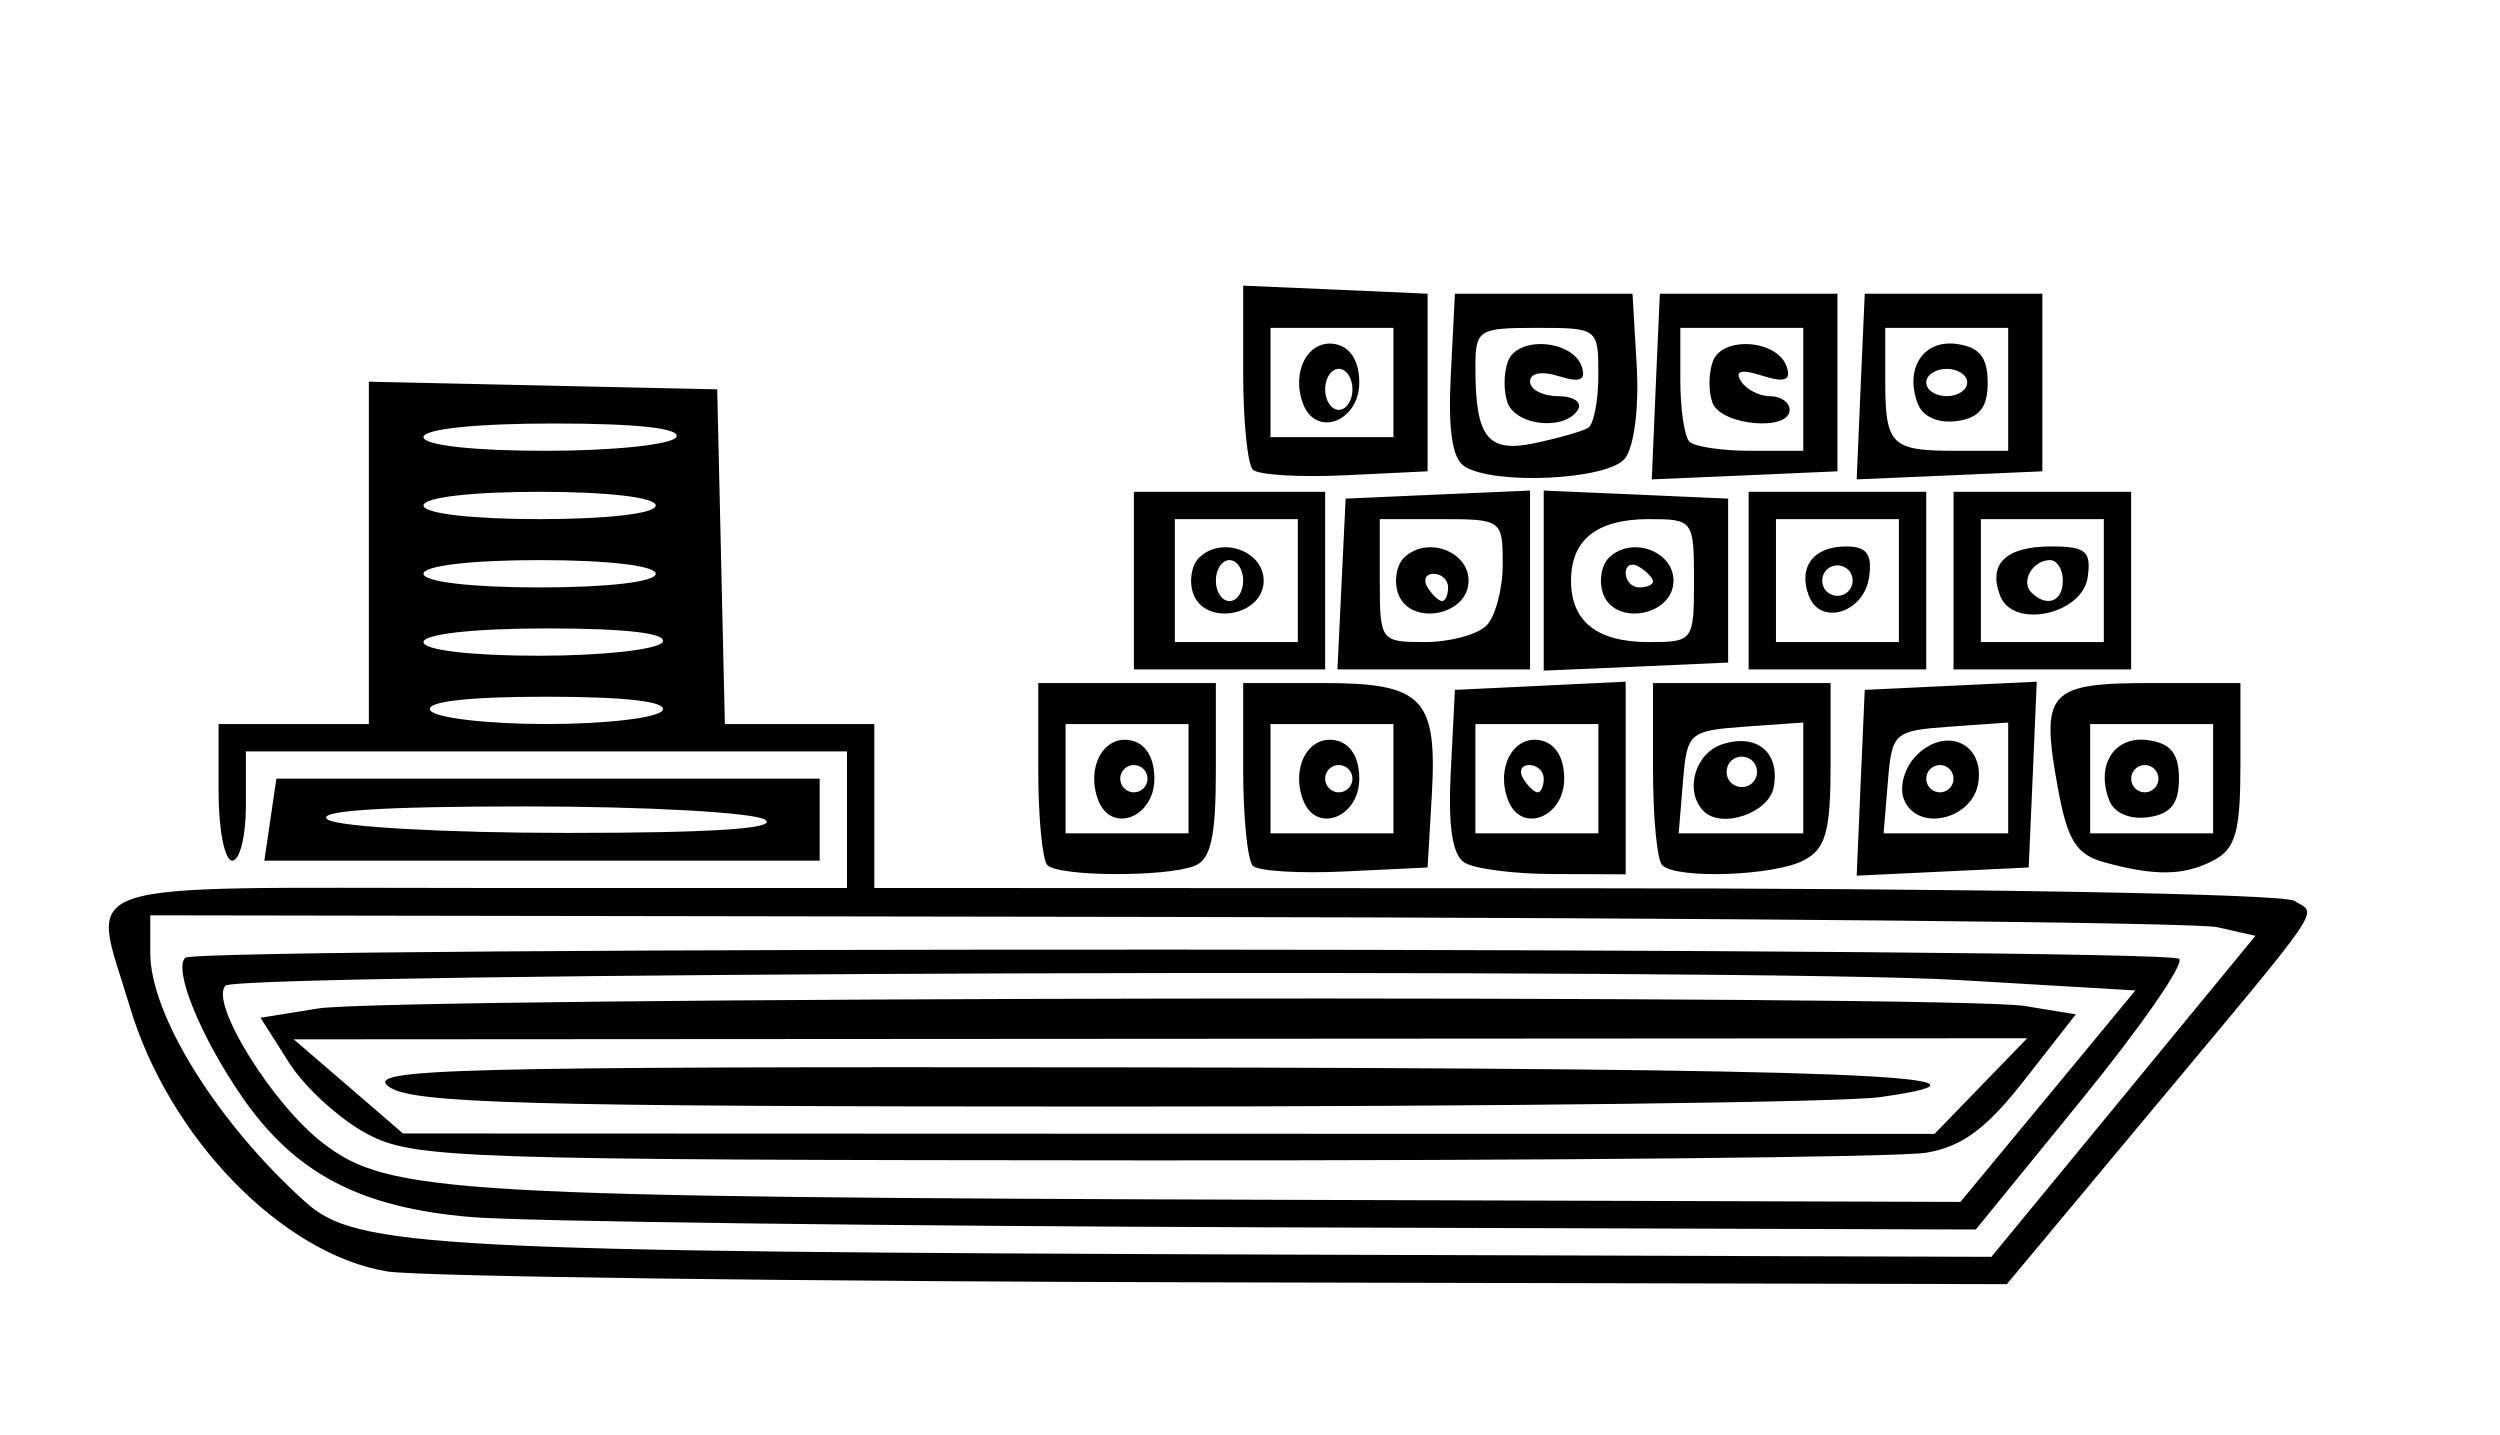
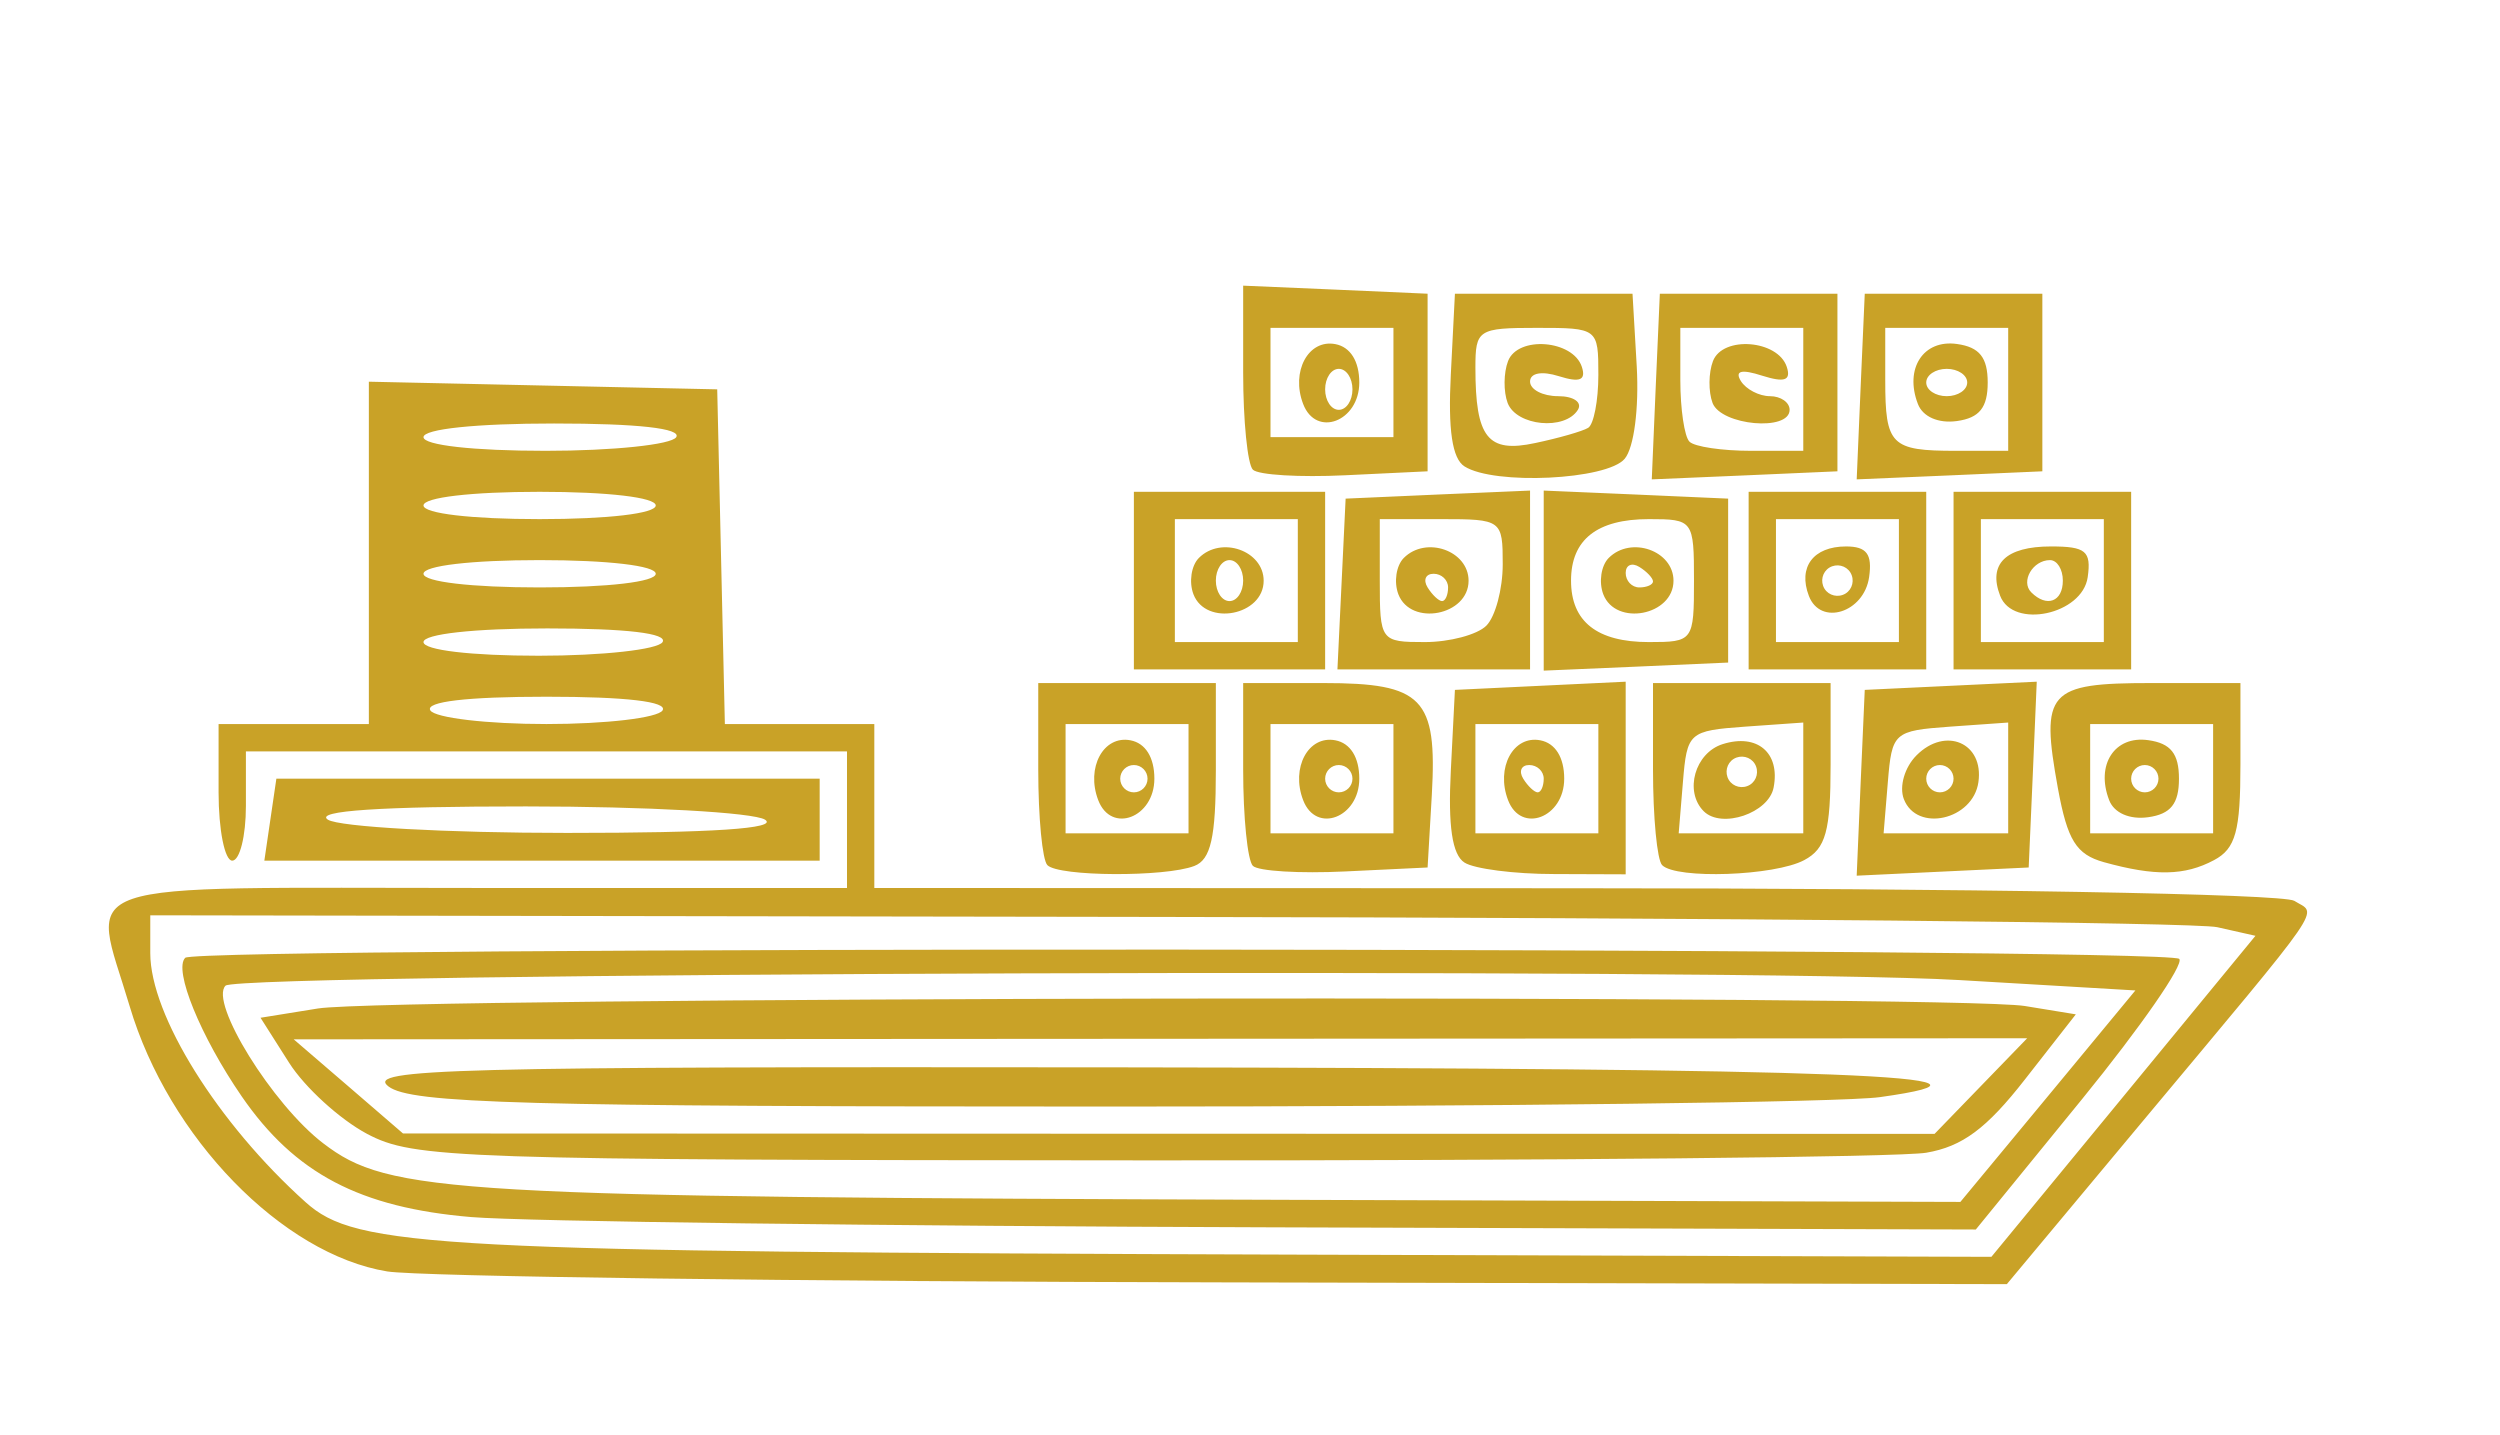
<svg xmlns="http://www.w3.org/2000/svg" width="183" height="105" viewBox="0 0 183 105">
  <g>
-     <path d="M 28.35 93.07 C20.65,91.81 12.34,83.26 9.49,73.65 C6.69,64.22 4.39,65.00 35.00,65.00 L 62.00 65.00 L 62.00 60.00 L 62.00 55.00 L 40.00 55.00 L 18.00 55.00 L 18.00 59.00 C18.00,61.20 17.55,63.00 17.00,63.00 C16.45,63.00 16.00,60.75 16.00,58.00 L 16.00 53.00 L 21.50 53.00 L 27.00 53.00 L 27.00 40.47 L 27.00 27.94 L 39.75 28.22 L 52.50 28.50 L 52.78 40.75 L 53.06 53.00 L 58.53 53.00 L 64.00 53.00 L 64.00 59.00 L 64.00 65.00 L 115.25 65.02 C144.22,65.02 167.12,65.43 167.94,65.94 C169.63,67.01 170.58,65.62 156.70,82.25 L 146.90 94.00 L 89.70 93.87 C58.24,93.81 30.63,93.44 28.35,93.07 ZM 155.44 80.25 L 165.10 68.50 L 162.30 67.87 C160.76,67.52 126.09,67.18 85.25,67.12 L 11.00 67.00 L 11.00 69.77 C11.00,74.31 15.94,82.23 22.37,88.00 C26.10,91.34 31.53,91.63 95.14,91.84 L 145.77 92.00 L 155.44 80.25 ZM 48.50 52.00 C48.89,51.36 45.82,51.00 40.00,51.00 C34.18,51.00 31.11,51.36 31.50,52.00 C31.84,52.55 35.66,53.00 40.00,53.00 C44.34,53.00 48.16,52.55 48.50,52.00 ZM 48.50 47.00 C48.89,46.36 45.84,46.00 40.06,46.00 C34.69,46.00 31.00,46.41 31.00,47.00 C31.00,47.59 34.48,48.00 39.44,48.00 C44.08,48.00 48.16,47.55 48.50,47.00 ZM 48.00 42.00 C48.00,41.41 44.50,41.00 39.50,41.00 C34.50,41.00 31.00,41.41 31.00,42.00 C31.00,42.59 34.50,43.00 39.50,43.00 C44.50,43.00 48.00,42.59 48.00,42.00 ZM 48.00 37.00 C48.00,36.41 44.50,36.00 39.50,36.00 C34.50,36.00 31.00,36.41 31.00,37.00 C31.00,37.59 34.50,38.00 39.50,38.00 C44.50,38.00 48.00,37.59 48.00,37.00 ZM 49.50 32.00 C49.90,31.36 46.68,31.00 40.56,31.00 C34.85,31.00 31.00,31.40 31.00,32.00 C31.00,32.59 34.65,33.00 39.94,33.00 C44.86,33.00 49.16,32.55 49.50,32.00 ZM 76.67 63.33 C76.30,62.97 76.00,59.82 76.00,56.33 L 76.00 50.00 L 82.50 50.00 L 89.00 50.00 L 89.00 56.39 C89.00,61.30 88.63,62.93 87.42,63.39 C85.29,64.21 77.50,64.17 76.67,63.33 ZM 87.00 57.00 L 87.00 53.00 L 82.50 53.00 L 78.00 53.00 L 78.00 57.00 L 78.00 61.00 L 82.50 61.00 L 87.00 61.00 L 87.00 57.00 ZM 91.71 63.38 C91.32,62.99 91.00,59.82 91.00,56.33 L 91.00 50.00 L 96.88 50.00 C104.15,50.00 105.21,51.09 104.81,58.17 L 104.50 63.50 L 98.46 63.79 C95.14,63.95 92.10,63.77 91.71,63.38 ZM 102.00 57.00 L 102.00 53.00 L 97.50 53.00 L 93.00 53.00 L 93.00 57.00 L 93.00 61.00 L 97.50 61.00 L 102.00 61.00 L 102.00 57.00 ZM 107.20 63.14 C106.30,62.57 105.99,60.46 106.20,56.41 L 106.50 50.50 L 112.75 50.20 L 119.00 49.90 L 119.00 56.95 L 119.00 64.00 L 113.75 63.98 C110.86,63.98 107.91,63.60 107.20,63.14 ZM 117.00 57.00 L 117.00 53.00 L 112.50 53.00 L 108.00 53.00 L 108.00 57.00 L 108.00 61.00 L 112.50 61.00 L 117.00 61.00 L 117.00 57.00 ZM 121.67 63.33 C121.30,62.97 121.00,59.82 121.00,56.33 L 121.00 50.00 L 127.50 50.00 L 134.00 50.00 L 134.00 55.96 C134.00,60.84 133.65,62.12 132.07,62.96 C129.91,64.12 122.71,64.37 121.67,63.33 ZM 132.00 56.94 L 132.00 52.89 L 127.75 53.19 C123.62,53.49 123.49,53.61 123.19,57.25 L 122.88 61.00 L 127.44 61.00 L 132.00 61.00 L 132.00 56.94 ZM 136.20 57.30 L 136.50 50.50 L 142.80 50.20 L 149.09 49.90 L 148.80 56.70 L 148.50 63.50 L 142.20 63.80 L 135.91 64.10 L 136.20 57.30 ZM 147.00 56.94 L 147.00 52.89 L 142.75 53.19 C138.62,53.49 138.49,53.61 138.19,57.25 L 137.88 61.00 L 142.44 61.00 L 147.00 61.00 L 147.00 56.94 ZM 154.00 63.11 C151.98,62.54 151.34,61.52 150.64,57.71 C149.35,50.61 149.89,50.00 157.47,50.00 L 164.00 50.00 L 164.00 55.96 C164.00,60.84 163.65,62.12 162.07,62.96 C159.92,64.11 157.75,64.15 154.00,63.11 ZM 162.00 57.00 L 162.00 53.00 L 157.50 53.00 L 153.00 53.00 L 153.00 57.00 L 153.00 61.00 L 157.50 61.00 L 162.00 61.00 L 162.00 57.00 ZM 19.79 60.00 L 20.23 57.00 L 40.11 57.00 L 60.00 57.00 L 60.00 60.00 L 60.00 63.00 L 39.67 63.00 L 19.35 63.00 L 19.79 60.00 ZM 56.00 60.00 C55.17,59.47 47.30,59.03 38.50,59.03 C27.81,59.03 23.00,59.35 24.00,60.00 C24.83,60.53 32.70,60.97 41.50,60.97 C52.19,60.97 57.00,60.65 56.00,60.00 ZM 83.00 42.50 L 83.00 36.00 L 90.00 36.00 L 97.00 36.00 L 97.00 42.50 L 97.00 49.00 L 90.00 49.00 L 83.00 49.00 L 83.00 42.50 ZM 95.00 42.50 L 95.00 38.00 L 90.50 38.00 L 86.00 38.00 L 86.00 42.50 L 86.00 47.00 L 90.50 47.00 L 95.00 47.00 L 95.00 42.50 ZM 98.20 42.75 L 98.50 36.50 L 105.25 36.20 L 112.00 35.91 L 112.00 42.45 L 112.00 49.00 L 104.95 49.00 L 97.90 49.00 L 98.20 42.75 ZM 108.80 45.80 C109.46,45.14 110.00,43.12 110.00,41.30 C110.00,38.06 109.92,38.00 105.50,38.00 L 101.00 38.00 L 101.00 42.50 C101.00,46.92 101.06,47.00 104.30,47.00 C106.11,47.00 108.14,46.46 108.80,45.80 ZM 113.00 42.50 L 113.00 35.91 L 119.75 36.20 L 126.50 36.50 L 126.50 42.50 L 126.50 48.50 L 119.75 48.80 L 113.00 49.09 L 113.00 42.50 ZM 124.00 42.50 C124.00,38.08 123.94,38.00 120.70,38.00 C116.90,38.00 115.00,39.50 115.00,42.50 C115.00,45.50 116.90,47.00 120.70,47.00 C123.94,47.00 124.00,46.92 124.00,42.50 ZM 128.00 42.50 L 128.00 36.00 L 134.50 36.00 L 141.00 36.00 L 141.00 42.50 L 141.00 49.00 L 134.50 49.00 L 128.00 49.00 L 128.00 42.50 ZM 139.00 42.50 L 139.00 38.00 L 134.50 38.00 L 130.00 38.00 L 130.00 42.50 L 130.00 47.00 L 134.50 47.00 L 139.00 47.00 L 139.00 42.50 ZM 143.00 42.50 L 143.00 36.00 L 149.50 36.00 L 156.00 36.00 L 156.00 42.50 L 156.00 49.00 L 149.50 49.00 L 143.00 49.00 L 143.00 42.50 ZM 154.00 42.50 L 154.00 38.00 L 149.50 38.00 L 145.00 38.00 L 145.00 42.50 L 145.00 47.00 L 149.50 47.00 L 154.00 47.00 L 154.00 42.50 ZM 91.71 34.38 C91.32,33.99 91.00,30.80 91.00,27.29 L 91.00 20.91 L 97.75 21.20 L 104.50 21.50 L 104.50 28.00 L 104.50 34.50 L 98.46 34.79 C95.14,34.95 92.10,34.77 91.71,34.38 ZM 102.00 28.00 L 102.00 24.00 L 97.50 24.00 L 93.00 24.00 L 93.00 28.00 L 93.00 32.00 L 97.50 32.00 L 102.00 32.00 L 102.00 28.00 ZM 107.20 34.14 C106.30,33.57 105.99,31.46 106.20,27.41 L 106.50 21.50 L 113.00 21.50 L 119.50 21.50 L 119.81 26.83 C119.98,29.90 119.61,32.76 118.93,33.58 C117.64,35.13 109.38,35.53 107.20,34.14 ZM 116.25 31.32 C116.66,31.08 117.00,29.33 117.00,27.44 C117.00,24.03 116.96,24.00 112.50,24.00 C108.19,24.00 108.00,24.13 108.00,26.92 C108.00,32.05 108.90,33.18 112.38,32.43 C114.09,32.07 115.84,31.57 116.25,31.32 ZM 121.20 28.30 L 121.50 21.50 L 128.00 21.50 L 134.50 21.50 L 134.50 28.00 L 134.50 34.50 L 127.70 34.80 L 120.91 35.09 L 121.20 28.30 ZM 132.00 28.50 L 132.00 24.00 L 127.50 24.00 L 123.00 24.00 L 123.00 27.83 C123.00,29.94 123.30,31.97 123.67,32.33 C124.03,32.70 126.06,33.00 128.17,33.00 L 132.00 33.00 L 132.00 28.50 ZM 136.20 28.30 L 136.50 21.50 L 143.00 21.50 L 149.50 21.50 L 149.50 28.00 L 149.50 34.50 L 142.70 34.80 L 135.91 35.09 L 136.20 28.30 ZM 147.00 28.50 L 147.00 24.00 L 142.50 24.00 L 138.00 24.00 L 138.00 27.83 C138.00,32.59 138.41,33.00 143.17,33.00 L 147.00 33.00 L 147.00 28.50 ZM 34.50 89.09 C26.34,88.40 21.58,85.90 17.69,80.25 C14.68,75.87 12.68,70.98 13.56,70.11 C14.40,69.26 158.67,69.34 159.52,70.19 C159.90,70.57 156.70,75.18 152.42,80.44 L 144.63 90.00 L 93.07 89.84 C64.71,89.75 38.35,89.41 34.50,89.09 ZM 149.91 80.24 L 156.31 72.50 L 143.41 71.74 C128.16,70.84 17.46,71.20 16.51,72.15 C15.30,73.36 19.95,80.86 23.66,83.69 C28.49,87.38 32.79,87.63 95.00,87.83 L 143.50 87.98 L 149.91 80.24 ZM 80.39 58.57 C79.48,56.20 80.77,53.81 82.75,54.19 C83.85,54.40 84.50,55.44 84.50,57.00 C84.50,59.85 81.34,61.06 80.39,58.57 ZM 84.00 57.00 C84.00,56.45 83.55,56.00 83.00,56.00 C82.45,56.00 82.00,56.45 82.00,57.00 C82.00,57.55 82.45,58.00 83.00,58.00 C83.55,58.00 84.00,57.55 84.00,57.00 ZM 95.39 58.57 C94.48,56.20 95.77,53.81 97.75,54.19 C98.85,54.40 99.50,55.44 99.50,57.00 C99.50,59.85 96.34,61.06 95.39,58.57 ZM 99.00 57.00 C99.00,56.45 98.55,56.00 98.00,56.00 C97.45,56.00 97.00,56.45 97.00,57.00 C97.00,57.55 97.45,58.00 98.00,58.00 C98.55,58.00 99.00,57.55 99.00,57.00 ZM 110.39 58.57 C109.48,56.20 110.77,53.81 112.75,54.19 C113.85,54.40 114.50,55.44 114.50,57.00 C114.50,59.85 111.34,61.06 110.39,58.57 ZM 113.00 57.00 C113.00,56.45 112.52,56.00 111.94,56.00 C111.36,56.00 111.16,56.45 111.50,57.00 C111.84,57.55 112.32,58.00 112.56,58.00 C112.80,58.00 113.00,57.55 113.00,57.00 ZM 124.71 59.38 C123.27,57.93 124.07,55.11 126.10,54.47 C128.63,53.67 130.32,55.10 129.83,57.64 C129.48,59.52 126.02,60.69 124.71,59.38 ZM 128.45 55.91 C128.13,55.39 127.44,55.23 126.91,55.55 C126.39,55.87 126.23,56.56 126.55,57.09 C126.87,57.61 127.56,57.77 128.09,57.45 C128.61,57.13 128.77,56.44 128.45,55.91 ZM 139.36 58.49 C139.01,57.57 139.42,56.16 140.29,55.29 C142.41,53.16 145.23,54.38 144.82,57.25 C144.43,60.02 140.31,60.96 139.36,58.49 ZM 143.00 57.00 C143.00,56.45 142.55,56.00 142.00,56.00 C141.45,56.00 141.00,56.45 141.00,57.00 C141.00,57.55 141.45,58.00 142.00,58.00 C142.55,58.00 143.00,57.55 143.00,57.00 ZM 154.39 58.57 C153.39,55.98 154.79,53.83 157.25,54.18 C158.90,54.41 159.50,55.17 159.50,57.00 C159.50,58.83 158.90,59.59 157.25,59.82 C155.89,60.01 154.75,59.51 154.39,58.57 ZM 158.00 57.00 C158.00,56.45 157.55,56.00 157.00,56.00 C156.45,56.00 156.00,56.45 156.00,57.00 C156.00,57.55 156.45,58.00 157.00,58.00 C157.55,58.00 158.00,57.55 158.00,57.00 ZM 87.36 43.50 C87.02,42.60 87.20,41.40 87.76,40.84 C89.39,39.21 92.50,40.31 92.50,42.51 C92.50,45.06 88.27,45.87 87.36,43.50 ZM 91.00 42.50 C91.00,41.67 90.55,41.00 90.00,41.00 C89.45,41.00 89.00,41.67 89.00,42.50 C89.00,43.33 89.45,44.00 90.00,44.00 C90.55,44.00 91.00,43.33 91.00,42.50 ZM 102.36 43.50 C102.02,42.60 102.20,41.40 102.76,40.84 C104.39,39.21 107.50,40.31 107.50,42.51 C107.50,45.06 103.27,45.87 102.36,43.50 ZM 106.00 43.00 C106.00,42.45 105.52,42.00 104.94,42.00 C104.36,42.00 104.16,42.45 104.50,43.00 C104.84,43.55 105.32,44.00 105.56,44.00 C105.80,44.00 106.00,43.55 106.00,43.00 ZM 117.36 43.50 C117.02,42.60 117.20,41.40 117.76,40.84 C119.39,39.21 122.50,40.31 122.50,42.51 C122.50,45.06 118.27,45.87 117.36,43.50 ZM 121.00 42.56 C121.00,42.32 120.55,41.84 120.00,41.50 C119.45,41.16 119.00,41.36 119.00,41.94 C119.00,42.52 119.45,43.00 120.00,43.00 C120.55,43.00 121.00,42.80 121.00,42.56 ZM 132.41 43.62 C131.60,41.51 132.74,40.00 135.13,40.00 C136.64,40.00 137.06,40.56 136.82,42.24 C136.45,44.85 133.26,45.85 132.41,43.62 ZM 135.45 41.91 C135.13,41.39 134.44,41.23 133.91,41.55 C133.39,41.87 133.23,42.56 133.55,43.09 C133.87,43.61 134.56,43.77 135.09,43.45 C135.61,43.13 135.77,42.44 135.45,41.91 ZM 146.41 43.61 C145.51,41.28 146.82,40.00 150.13,40.00 C152.68,40.00 153.09,40.34 152.82,42.25 C152.43,44.99 147.35,46.07 146.41,43.61 ZM 151.00 42.50 C151.00,41.67 150.58,41.00 150.06,41.00 C148.80,41.00 147.89,42.56 148.69,43.36 C149.82,44.49 151.00,44.05 151.00,42.50 ZM 95.39 29.57 C94.48,27.20 95.77,24.81 97.75,25.19 C98.85,25.40 99.50,26.44 99.50,28.00 C99.50,30.85 96.34,32.06 95.39,29.57 ZM 99.00 28.50 C99.00,27.67 98.55,27.00 98.00,27.00 C97.45,27.00 97.00,27.67 97.00,28.50 C97.00,29.33 97.45,30.00 98.00,30.00 C98.55,30.00 99.00,29.33 99.00,28.50 ZM 110.36 29.50 C110.05,28.67 110.06,27.29 110.39,26.43 C111.11,24.56 115.14,24.88 115.79,26.85 C116.11,27.83 115.65,28.02 114.12,27.54 C112.86,27.14 112.00,27.30 112.00,27.93 C112.00,28.52 112.93,29.00 114.06,29.00 C115.19,29.00 115.84,29.45 115.50,30.00 C114.55,31.53 111.01,31.19 110.36,29.50 ZM 125.36 29.50 C125.05,28.67 125.06,27.29 125.39,26.43 C126.11,24.56 130.14,24.88 130.79,26.85 C131.12,27.85 130.64,28.02 128.99,27.50 C127.47,27.01 126.97,27.14 127.43,27.89 C127.81,28.50 128.77,29.00 129.56,29.00 C130.35,29.00 131.00,29.45 131.00,30.00 C131.00,31.60 126.00,31.15 125.36,29.50 ZM 140.39 29.57 C139.39,26.98 140.79,24.83 143.25,25.18 C144.90,25.41 145.50,26.17 145.50,28.00 C145.50,29.83 144.90,30.59 143.25,30.82 C141.89,31.01 140.75,30.51 140.39,29.57 ZM 144.00 28.00 C144.00,27.45 143.32,27.00 142.50,27.00 C141.68,27.00 141.00,27.45 141.00,28.00 C141.00,28.55 141.68,29.00 142.50,29.00 C143.32,29.00 144.00,28.55 144.00,28.00 ZM 26.87 83.00 C24.88,81.94 22.31,79.60 21.16,77.79 L 19.07 74.50 L 23.28 73.82 C28.59,72.97 143.18,72.80 148.22,73.64 L 151.95 74.25 L 148.22 79.02 C145.42,82.61 143.64,83.93 141.00,84.38 C139.07,84.71 113.43,84.96 84.00,84.94 C33.24,84.91 30.31,84.81 26.87,83.00 ZM 145.00 79.50 L 148.39 76.00 L 84.95 76.04 L 21.50 76.08 L 25.50 79.52 L 29.50 82.97 L 85.55 82.99 L 141.61 83.00 L 145.00 79.50 ZM 28.44 79.53 C26.73,78.24 33.00,78.07 82.00,78.13 C135.34,78.20 148.89,78.73 137.61,80.31 C134.92,80.69 109.69,81.00 81.55,81.00 C38.11,81.00 30.09,80.78 28.44,79.53 Z" fill="rgba(0,0,0,1)" />
+     <path d="M 28.35 93.07 C20.65,91.81 12.34,83.26 9.49,73.65 C6.69,64.22 4.39,65.00 35.00,65.00 L 62.00 65.00 L 62.00 60.00 L 62.00 55.00 L 40.00 55.00 L 18.00 55.00 L 18.00 59.00 C18.00,61.20 17.55,63.00 17.00,63.00 C16.45,63.00 16.00,60.75 16.00,58.00 L 16.00 53.00 L 21.50 53.00 L 27.00 53.00 L 27.00 40.47 L 27.00 27.94 L 39.75 28.22 L 52.50 28.50 L 52.78 40.75 L 53.06 53.00 L 58.53 53.00 L 64.00 53.00 L 64.00 59.00 L 64.00 65.00 L 115.25 65.02 C144.22,65.02 167.12,65.43 167.94,65.94 C169.63,67.01 170.58,65.62 156.70,82.25 L 146.90 94.00 L 89.70 93.87 C58.24,93.81 30.63,93.44 28.35,93.07 ZM 155.44 80.25 L 165.10 68.50 L 162.30 67.87 C160.76,67.52 126.09,67.18 85.25,67.12 L 11.00 67.00 L 11.00 69.77 C11.00,74.31 15.94,82.23 22.37,88.00 C26.10,91.34 31.53,91.63 95.14,91.84 L 145.77 92.00 L 155.44 80.25 ZM 48.50 52.00 C48.89,51.36 45.82,51.00 40.00,51.00 C34.18,51.00 31.11,51.36 31.50,52.00 C31.84,52.55 35.66,53.00 40.00,53.00 C44.34,53.00 48.16,52.55 48.50,52.00 ZM 48.50 47.00 C48.89,46.36 45.84,46.00 40.06,46.00 C34.69,46.00 31.00,46.41 31.00,47.00 C31.00,47.59 34.48,48.00 39.44,48.00 C44.08,48.00 48.16,47.55 48.50,47.00 ZM 48.00 42.00 C48.00,41.41 44.50,41.00 39.50,41.00 C34.50,41.00 31.00,41.41 31.00,42.00 C31.00,42.59 34.50,43.00 39.50,43.00 C44.50,43.00 48.00,42.59 48.00,42.00 ZM 48.00 37.00 C48.00,36.41 44.50,36.00 39.50,36.00 C34.50,36.00 31.00,36.41 31.00,37.00 C31.00,37.59 34.50,38.00 39.50,38.00 C44.50,38.00 48.00,37.59 48.00,37.00 ZM 49.50 32.00 C49.90,31.36 46.68,31.00 40.56,31.00 C34.85,31.00 31.00,31.40 31.00,32.00 C31.00,32.59 34.65,33.00 39.94,33.00 C44.86,33.00 49.16,32.55 49.50,32.00 ZM 76.67 63.33 C76.30,62.97 76.00,59.82 76.00,56.33 L 76.00 50.00 L 82.50 50.00 L 89.00 50.00 L 89.00 56.39 C89.00,61.30 88.63,62.93 87.42,63.39 C85.29,64.21 77.50,64.17 76.67,63.33 ZM 87.00 57.00 L 87.00 53.00 L 82.50 53.00 L 78.00 53.00 L 78.00 57.00 L 78.00 61.00 L 82.50 61.00 L 87.00 61.00 L 87.00 57.00 ZM 91.71 63.38 C91.32,62.99 91.00,59.82 91.00,56.33 L 91.00 50.00 L 96.88 50.00 C104.15,50.00 105.21,51.09 104.81,58.17 L 104.50 63.50 L 98.46 63.79 C95.14,63.95 92.10,63.77 91.71,63.38 ZM 102.00 57.00 L 102.00 53.00 L 97.50 53.00 L 93.00 53.00 L 93.00 57.00 L 93.00 61.00 L 97.50 61.00 L 102.00 61.00 L 102.00 57.00 ZM 107.20 63.14 C106.30,62.57 105.99,60.46 106.20,56.41 L 106.50 50.50 L 112.75 50.20 L 119.00 49.90 L 119.00 56.95 L 119.00 64.00 L 113.75 63.98 C110.86,63.98 107.91,63.60 107.20,63.14 ZM 117.00 57.00 L 117.00 53.00 L 112.50 53.00 L 108.00 53.00 L 108.00 57.00 L 108.00 61.00 L 112.50 61.00 L 117.00 61.00 L 117.00 57.00 ZM 121.67 63.33 C121.30,62.97 121.00,59.82 121.00,56.33 L 121.00 50.00 L 127.50 50.00 L 134.00 50.00 L 134.00 55.96 C134.00,60.84 133.65,62.12 132.07,62.96 C129.91,64.12 122.71,64.37 121.67,63.33 ZM 132.00 56.94 L 132.00 52.89 L 127.75 53.19 C123.62,53.49 123.49,53.61 123.19,57.25 L 122.88 61.00 L 127.44 61.00 L 132.00 61.00 L 132.00 56.94 ZM 136.20 57.30 L 136.50 50.50 L 142.80 50.20 L 149.09 49.90 L 148.80 56.70 L 148.50 63.50 L 142.20 63.80 L 135.91 64.10 L 136.20 57.30 ZM 147.00 56.94 L 147.00 52.89 L 142.75 53.19 C138.62,53.49 138.49,53.61 138.19,57.25 L 137.88 61.00 L 142.44 61.00 L 147.00 61.00 L 147.00 56.94 ZM 154.00 63.11 C151.98,62.54 151.34,61.52 150.64,57.71 C149.35,50.61 149.89,50.00 157.47,50.00 L 164.00 50.00 L 164.00 55.96 C164.00,60.84 163.65,62.12 162.07,62.96 C159.92,64.11 157.75,64.15 154.00,63.11 ZM 162.00 57.00 L 162.00 53.00 L 157.50 53.00 L 153.00 53.00 L 153.00 57.00 L 153.00 61.00 L 157.50 61.00 L 162.00 61.00 L 162.00 57.00 ZM 19.79 60.00 L 20.23 57.00 L 40.11 57.00 L 60.00 57.00 L 60.00 60.00 L 60.00 63.00 L 39.67 63.00 L 19.35 63.00 L 19.79 60.00 ZM 56.00 60.00 C55.17,59.47 47.30,59.03 38.50,59.03 C27.81,59.03 23.00,59.35 24.00,60.00 C24.83,60.53 32.70,60.97 41.50,60.97 C52.19,60.97 57.00,60.65 56.00,60.00 ZM 83.00 42.50 L 83.00 36.00 L 90.00 36.00 L 97.00 36.00 L 97.00 42.50 L 97.00 49.00 L 90.00 49.00 L 83.00 49.00 L 83.00 42.50 ZM 95.00 42.50 L 95.00 38.00 L 90.50 38.00 L 86.00 38.00 L 86.00 42.50 L 86.00 47.00 L 90.50 47.00 L 95.00 47.00 L 95.00 42.50 ZM 98.20 42.75 L 98.50 36.50 L 105.25 36.20 L 112.00 35.91 L 112.00 42.45 L 112.00 49.00 L 104.95 49.00 L 97.90 49.00 L 98.20 42.75 ZM 108.80 45.80 C109.46,45.14 110.00,43.12 110.00,41.30 C110.00,38.06 109.92,38.00 105.50,38.00 L 101.00 38.00 L 101.00 42.50 C101.00,46.92 101.06,47.00 104.30,47.00 C106.11,47.00 108.14,46.46 108.80,45.80 ZM 113.00 42.50 L 113.00 35.91 L 119.75 36.20 L 126.50 36.50 L 126.50 42.50 L 126.50 48.50 L 119.75 48.80 L 113.00 49.09 L 113.00 42.50 ZM 124.00 42.50 C124.00,38.08 123.94,38.00 120.70,38.00 C116.90,38.00 115.00,39.50 115.00,42.50 C115.00,45.50 116.90,47.00 120.70,47.00 C123.94,47.00 124.00,46.92 124.00,42.50 ZM 128.00 42.50 L 128.00 36.00 L 134.50 36.00 L 141.00 36.00 L 141.00 42.50 L 141.00 49.00 L 134.50 49.00 L 128.00 49.00 L 128.00 42.50 ZM 139.00 42.50 L 139.00 38.00 L 134.50 38.00 L 130.00 38.00 L 130.00 42.50 L 130.00 47.00 L 134.50 47.00 L 139.00 47.00 L 139.00 42.50 ZM 143.00 42.50 L 143.00 36.00 L 149.50 36.00 L 156.00 36.00 L 156.00 42.50 L 156.00 49.00 L 149.50 49.00 L 143.00 49.00 L 143.00 42.50 ZM 154.00 42.50 L 154.00 38.00 L 149.50 38.00 L 145.00 38.00 L 145.00 42.50 L 145.00 47.00 L 149.50 47.00 L 154.00 47.00 L 154.00 42.50 ZM 91.71 34.38 C91.32,33.99 91.00,30.80 91.00,27.29 L 91.00 20.91 L 97.75 21.20 L 104.50 21.50 L 104.50 28.00 L 104.50 34.50 L 98.46 34.79 C95.14,34.95 92.10,34.77 91.71,34.38 ZM 102.00 28.00 L 102.00 24.00 L 97.50 24.00 L 93.00 24.00 L 93.00 28.00 L 93.00 32.00 L 97.50 32.00 L 102.00 32.00 L 102.00 28.00 ZM 107.20 34.14 C106.30,33.57 105.99,31.46 106.20,27.41 L 106.50 21.50 L 113.00 21.50 L 119.50 21.50 L 119.81 26.83 C119.98,29.90 119.61,32.76 118.93,33.58 C117.64,35.13 109.38,35.53 107.20,34.14 ZM 116.25 31.32 C116.66,31.08 117.00,29.33 117.00,27.44 C117.00,24.03 116.96,24.00 112.50,24.00 C108.19,24.00 108.00,24.13 108.00,26.92 C108.00,32.05 108.90,33.18 112.38,32.43 C114.09,32.07 115.84,31.57 116.25,31.32 ZM 121.20 28.30 L 121.50 21.50 L 128.00 21.50 L 134.50 21.50 L 134.50 28.00 L 134.50 34.50 L 127.70 34.80 L 120.91 35.09 L 121.20 28.30 ZM 132.00 28.50 L 132.00 24.00 L 127.50 24.00 L 123.00 24.00 L 123.00 27.83 C123.00,29.94 123.30,31.97 123.67,32.33 C124.03,32.70 126.06,33.00 128.17,33.00 L 132.00 33.00 L 132.00 28.50 ZM 136.20 28.30 L 136.50 21.50 L 143.00 21.50 L 149.50 21.50 L 149.50 28.00 L 149.50 34.50 L 142.70 34.80 L 135.91 35.09 L 136.20 28.30 ZM 147.00 28.50 L 147.00 24.00 L 142.50 24.00 L 138.00 24.00 L 138.00 27.83 C138.00,32.59 138.41,33.00 143.17,33.00 L 147.00 33.00 L 147.00 28.50 ZM 34.50 89.09 C26.34,88.40 21.58,85.90 17.69,80.25 C14.68,75.87 12.68,70.98 13.56,70.11 C14.40,69.26 158.67,69.34 159.52,70.19 C159.90,70.57 156.70,75.18 152.42,80.44 L 144.63 90.00 L 93.07 89.84 C64.71,89.75 38.35,89.41 34.50,89.09 ZM 149.91 80.24 L 156.31 72.50 L 143.41 71.74 C128.16,70.84 17.46,71.20 16.51,72.15 C15.30,73.36 19.95,80.86 23.66,83.69 C28.49,87.38 32.79,87.63 95.00,87.83 L 143.50 87.98 L 149.91 80.24 ZM 80.39 58.57 C79.48,56.20 80.77,53.81 82.75,54.19 C83.85,54.40 84.50,55.44 84.50,57.00 C84.50,59.85 81.34,61.06 80.39,58.57 ZM 84.00 57.00 C84.00,56.45 83.55,56.00 83.00,56.00 C82.45,56.00 82.00,56.45 82.00,57.00 C82.00,57.55 82.45,58.00 83.00,58.00 C83.55,58.00 84.00,57.55 84.00,57.00 ZM 95.39 58.57 C94.48,56.20 95.77,53.81 97.75,54.19 C98.85,54.40 99.50,55.44 99.50,57.00 C99.50,59.85 96.34,61.06 95.39,58.57 ZM 99.00 57.00 C99.00,56.45 98.55,56.00 98.00,56.00 C97.45,56.00 97.00,56.45 97.00,57.00 C97.00,57.55 97.45,58.00 98.00,58.00 C98.55,58.00 99.00,57.55 99.00,57.00 ZM 110.39 58.57 C109.48,56.20 110.77,53.81 112.75,54.19 C113.85,54.40 114.50,55.44 114.50,57.00 C114.50,59.85 111.34,61.06 110.39,58.57 ZM 113.00 57.00 C113.00,56.45 112.52,56.00 111.94,56.00 C111.36,56.00 111.16,56.45 111.50,57.00 C111.84,57.55 112.32,58.00 112.56,58.00 C112.80,58.00 113.00,57.55 113.00,57.00 ZM 124.71 59.38 C123.27,57.93 124.07,55.11 126.10,54.47 C128.63,53.67 130.32,55.10 129.83,57.64 C129.48,59.52 126.02,60.69 124.71,59.38 ZM 128.45 55.91 C128.13,55.39 127.44,55.23 126.91,55.55 C126.39,55.87 126.23,56.56 126.55,57.09 C126.87,57.61 127.56,57.77 128.09,57.45 C128.61,57.13 128.77,56.44 128.45,55.91 ZM 139.36 58.49 C139.01,57.57 139.42,56.16 140.29,55.29 C142.41,53.16 145.23,54.38 144.82,57.25 C144.43,60.02 140.31,60.96 139.36,58.49 ZM 143.00 57.00 C143.00,56.45 142.55,56.00 142.00,56.00 C141.45,56.00 141.00,56.45 141.00,57.00 C141.00,57.55 141.45,58.00 142.00,58.00 C142.55,58.00 143.00,57.55 143.00,57.00 ZM 154.39 58.57 C153.39,55.98 154.79,53.83 157.25,54.18 C158.90,54.41 159.50,55.17 159.50,57.00 C159.50,58.83 158.90,59.59 157.25,59.82 C155.89,60.01 154.75,59.51 154.39,58.57 ZM 158.00 57.00 C158.00,56.45 157.55,56.00 157.00,56.00 C156.45,56.00 156.00,56.45 156.00,57.00 C156.00,57.55 156.45,58.00 157.00,58.00 C157.55,58.00 158.00,57.55 158.00,57.00 ZM 87.36 43.50 C87.02,42.60 87.20,41.40 87.76,40.84 C89.39,39.21 92.50,40.31 92.50,42.51 C92.50,45.06 88.27,45.87 87.36,43.50 ZM 91.00 42.50 C91.00,41.67 90.55,41.00 90.00,41.00 C89.45,41.00 89.00,41.67 89.00,42.50 C89.00,43.33 89.45,44.00 90.00,44.00 C90.55,44.00 91.00,43.33 91.00,42.50 ZM 102.36 43.50 C102.02,42.60 102.20,41.40 102.76,40.84 C104.39,39.21 107.50,40.31 107.50,42.51 C107.50,45.06 103.27,45.87 102.36,43.50 ZM 106.00 43.00 C106.00,42.45 105.52,42.00 104.94,42.00 C104.36,42.00 104.16,42.45 104.50,43.00 C104.84,43.55 105.32,44.00 105.56,44.00 C105.80,44.00 106.00,43.55 106.00,43.00 ZM 117.36 43.50 C117.02,42.60 117.20,41.40 117.76,40.84 C119.39,39.21 122.50,40.31 122.50,42.51 C122.50,45.06 118.27,45.87 117.36,43.50 ZM 121.00 42.56 C121.00,42.32 120.55,41.84 120.00,41.50 C119.45,41.16 119.00,41.36 119.00,41.94 C119.00,42.52 119.45,43.00 120.00,43.00 C120.55,43.00 121.00,42.80 121.00,42.56 ZM 132.41 43.62 C131.60,41.51 132.74,40.00 135.13,40.00 C136.64,40.00 137.06,40.56 136.82,42.24 C136.45,44.85 133.26,45.85 132.41,43.62 ZM 135.45 41.91 C135.13,41.39 134.44,41.23 133.91,41.55 C133.39,41.87 133.23,42.56 133.55,43.09 C133.87,43.61 134.56,43.77 135.09,43.45 C135.61,43.13 135.77,42.44 135.45,41.91 ZM 146.41 43.61 C145.51,41.28 146.82,40.00 150.13,40.00 C152.68,40.00 153.09,40.34 152.82,42.25 C152.43,44.99 147.35,46.07 146.41,43.61 ZM 151.00 42.50 C151.00,41.67 150.58,41.00 150.06,41.00 C148.80,41.00 147.89,42.56 148.69,43.36 C149.82,44.49 151.00,44.05 151.00,42.50 ZM 95.39 29.57 C94.48,27.20 95.77,24.81 97.75,25.19 C98.85,25.40 99.50,26.44 99.50,28.00 C99.50,30.85 96.34,32.06 95.39,29.57 ZM 99.00 28.50 C99.00,27.67 98.55,27.00 98.00,27.00 C97.45,27.00 97.00,27.67 97.00,28.50 C97.00,29.33 97.45,30.00 98.00,30.00 C98.55,30.00 99.00,29.33 99.00,28.50 ZM 110.36 29.50 C110.05,28.67 110.06,27.29 110.39,26.43 C111.11,24.56 115.14,24.88 115.79,26.85 C116.11,27.83 115.65,28.02 114.12,27.54 C112.86,27.14 112.00,27.30 112.00,27.93 C112.00,28.52 112.93,29.00 114.06,29.00 C115.19,29.00 115.84,29.45 115.50,30.00 C114.55,31.53 111.01,31.19 110.36,29.50 ZM 125.36 29.50 C125.05,28.67 125.06,27.29 125.39,26.43 C126.11,24.56 130.14,24.88 130.79,26.85 C131.12,27.85 130.64,28.02 128.99,27.50 C127.47,27.01 126.97,27.14 127.43,27.89 C127.81,28.50 128.77,29.00 129.56,29.00 C130.35,29.00 131.00,29.45 131.00,30.00 C131.00,31.60 126.00,31.15 125.36,29.50 ZM 140.39 29.57 C139.39,26.98 140.79,24.83 143.25,25.18 C144.90,25.41 145.50,26.17 145.50,28.00 C145.50,29.83 144.90,30.59 143.25,30.82 C141.89,31.01 140.75,30.51 140.39,29.57 ZM 144.00 28.00 C144.00,27.45 143.32,27.00 142.50,27.00 C141.68,27.00 141.00,27.45 141.00,28.00 C141.00,28.55 141.68,29.00 142.50,29.00 C143.32,29.00 144.00,28.55 144.00,28.00 ZM 26.87 83.00 C24.88,81.94 22.31,79.60 21.16,77.79 L 19.07 74.50 L 23.28 73.82 C28.59,72.97 143.18,72.80 148.22,73.64 L 151.95 74.25 L 148.22 79.02 C145.42,82.61 143.64,83.93 141.00,84.38 C139.07,84.71 113.43,84.96 84.00,84.94 C33.24,84.91 30.31,84.81 26.87,83.00 ZM 145.00 79.50 L 148.39 76.00 L 84.95 76.04 L 21.50 76.08 L 25.50 79.52 L 29.50 82.97 L 85.55 82.99 L 141.61 83.00 L 145.00 79.50 ZM 28.44 79.53 C26.73,78.24 33.00,78.07 82.00,78.13 C135.34,78.20 148.89,78.73 137.61,80.31 C134.92,80.69 109.69,81.00 81.55,81.00 C38.11,81.00 30.09,80.78 28.44,79.53 Z" fill="#C9A227" />
  </g>
</svg>
